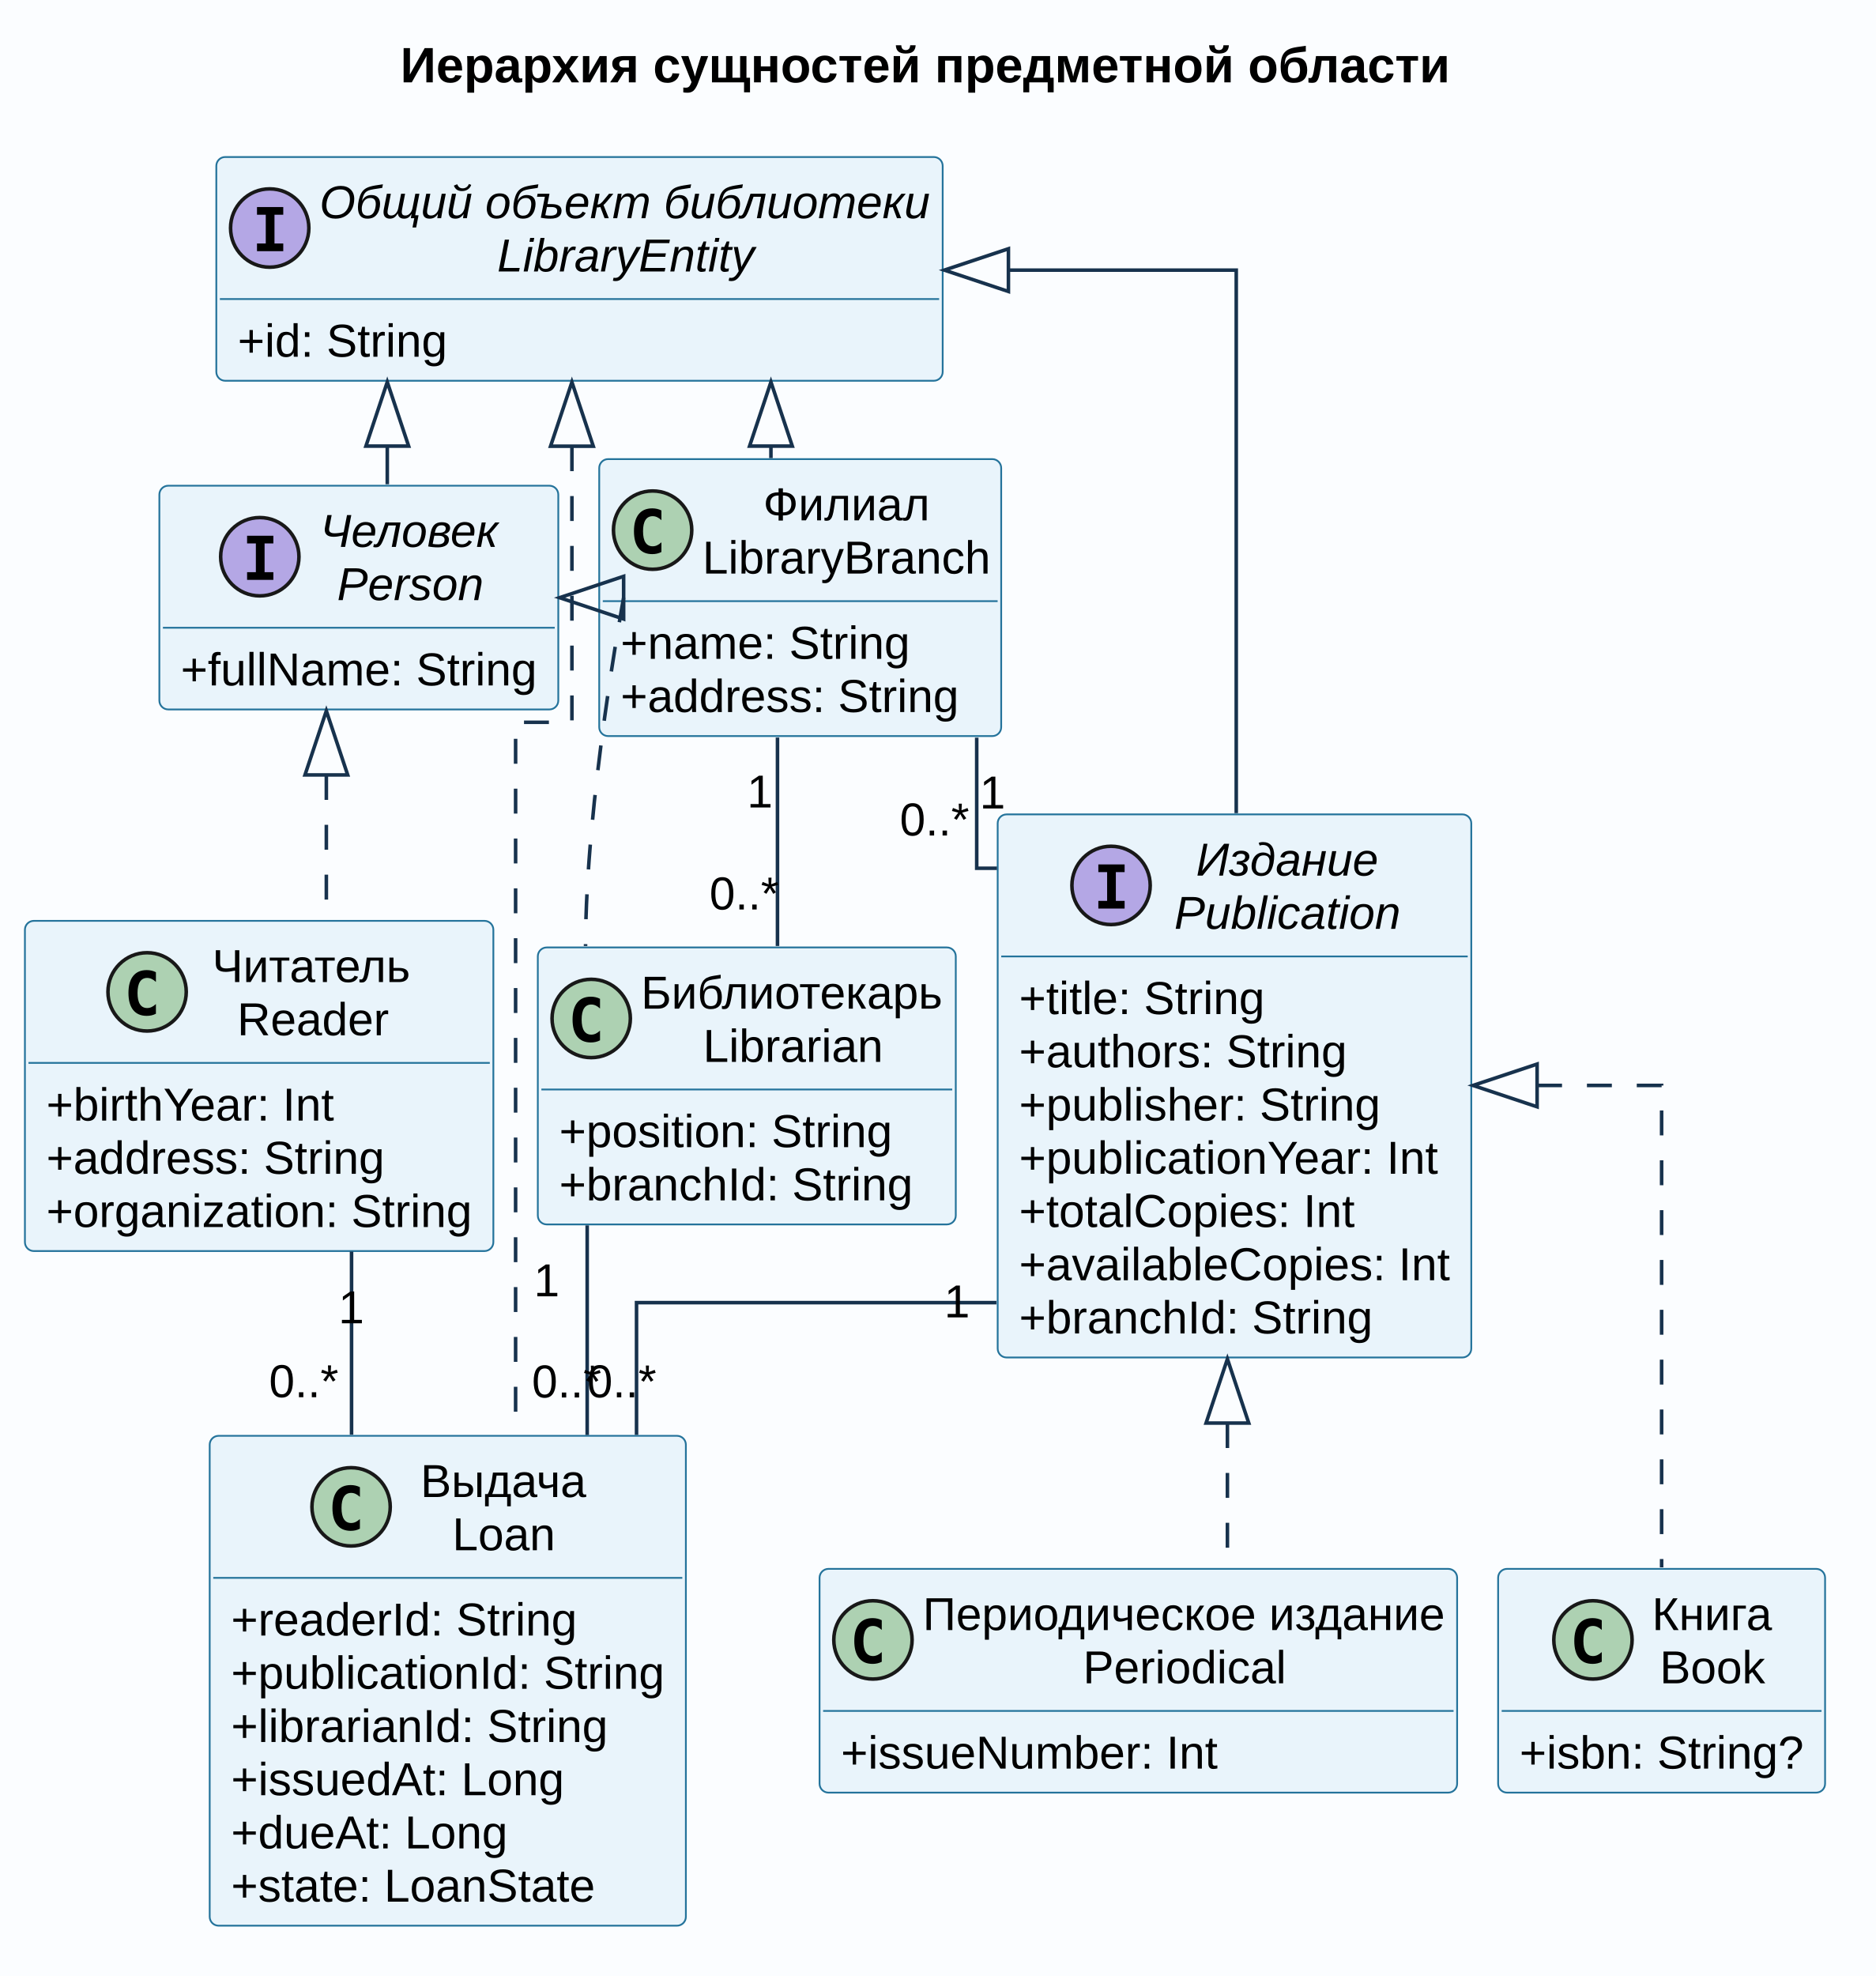
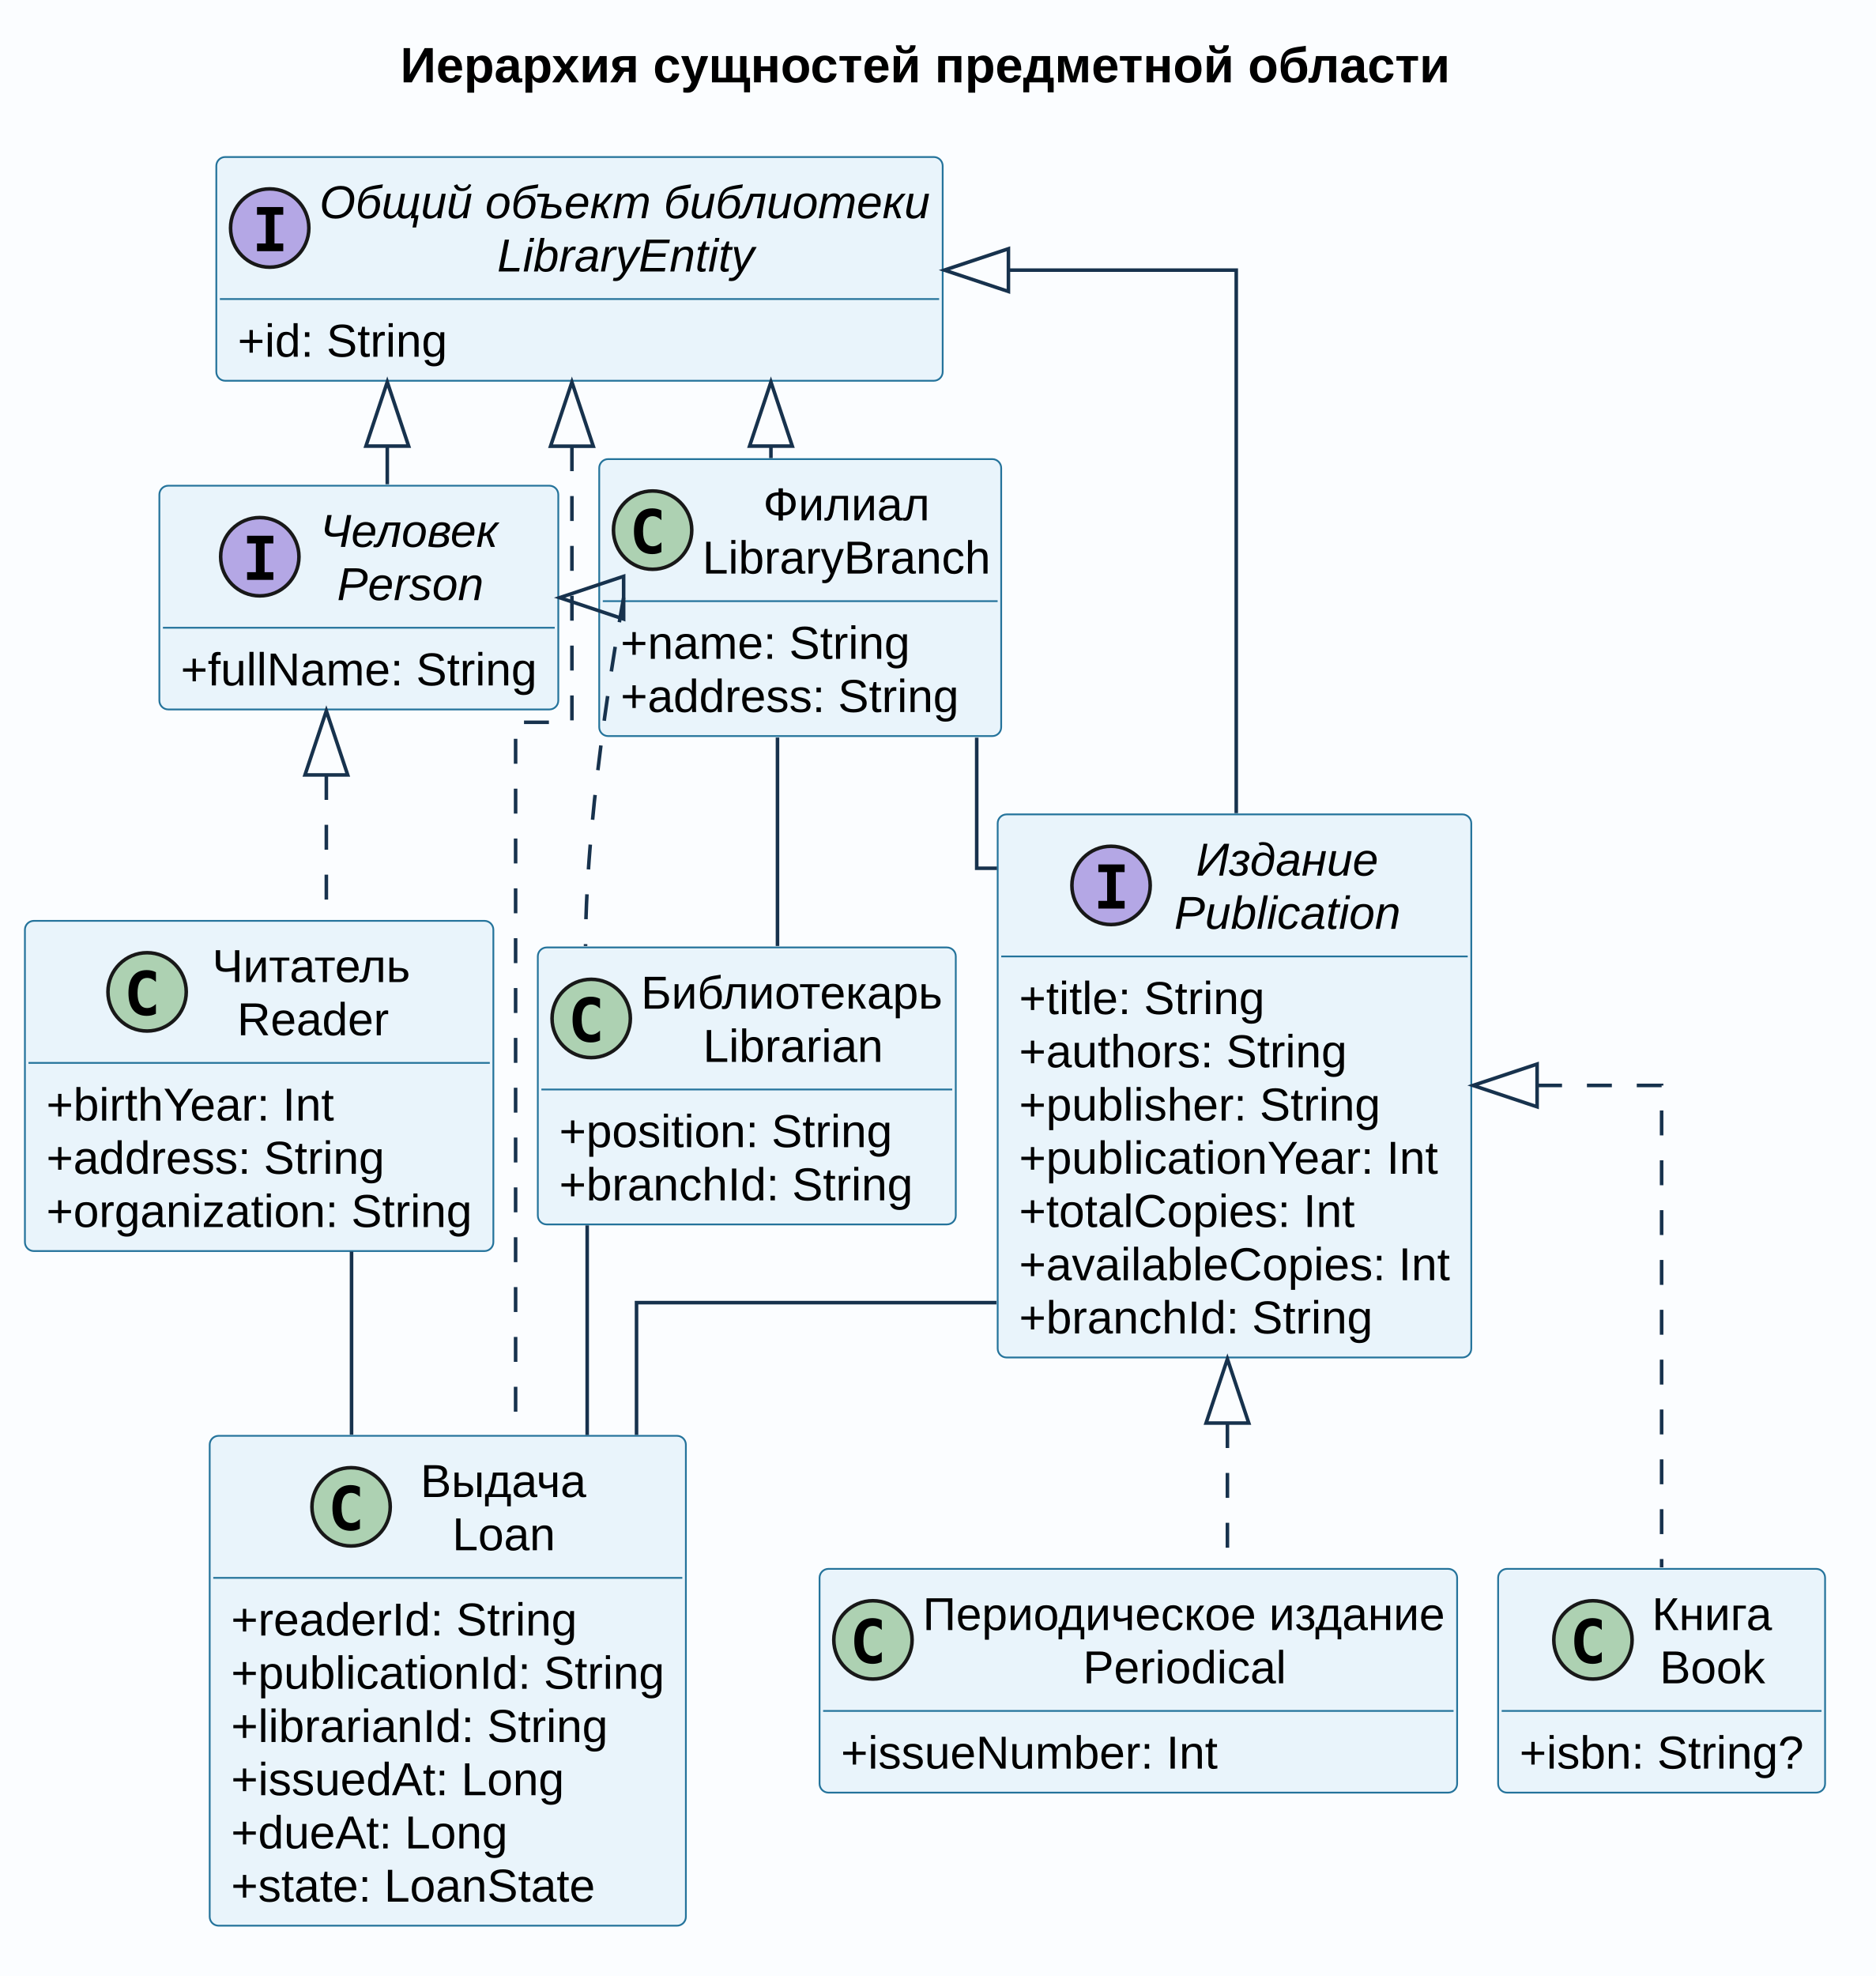
<svg xmlns="http://www.w3.org/2000/svg" version="1.1" data-diagram-type="CLASS" style="width:527px;height:555px;background:#FBFDFF;" width="527px" height="555px" viewBox="0 0 527 555" zoomAndPan="magnify" preserveAspectRatio="none" contentStyleType="text/css">
  <defs />
  <g font-family="sans-serif" lengthAdjust="spacing">
    <rect x="0" y="0" width="527" height="555" fill="#FBFDFF" style="stroke:none;" />
    <g class="title" data-source-line="21">
      <text x="112.453" y="23.132" fill="#000" font-size="14" textLength="295.818" font-weight="700" font-family="Arial">Иерархия сущностей предметной области</text>
    </g>
    <g class="entity" data-qualified-name="LibraryEntity" id="ent0001" data-source-line="23">
      <rect x="60.77" y="44.099" width="204.06" height="62.846" fill="#E9F4FB" style="stroke:#24739B;stroke-width:0.5;" rx="2.5" ry="2.5" />
      <ellipse cx="75.77" cy="64.047" rx="11" ry="11" fill="#B4A7E5" style="stroke:#181818;stroke-width:1;" />
      <path d="M72.198,60.313 L72.198,58.154 L79.577,58.154 L79.577,60.313 L77.112,60.313 L77.112,68.389 L79.577,68.389 L79.577,70.547 L72.198,70.547 L72.198,68.389 L74.663,68.389 L74.663,60.313 Z " fill="#000" />
      <text x="89.77" y="61.292" fill="#000" font-size="13" textLength="172.06" font-style="italic" font-family="Arial">Общий объект библиотеки</text>
      <text x="139.675" y="76.241" fill="#000" font-size="13" textLength="72.249" font-style="italic" font-family="Arial">LibraryEntity</text>
      <line x1="61.77" y1="83.996" x2="263.83" y2="83.996" style="stroke:#24739B;stroke-width:0.5;" />
      <text x="66.77" y="100.19" fill="#000" font-size="13" textLength="58.894" font-family="Arial">+id: String</text>
    </g>
    <g class="entity" data-qualified-name="Person" id="ent0002" data-source-line="26">
      <rect x="44.77" y="136.419" width="112.071" height="62.846" fill="#E9F4FB" style="stroke:#24739B;stroke-width:0.5;" rx="2.5" ry="2.5" />
      <ellipse cx="72.987" cy="156.367" rx="11" ry="11" fill="#B4A7E5" style="stroke:#181818;stroke-width:1;" />
      <path d="M69.415,152.633 L69.415,150.474 L76.795,150.474 L76.795,152.633 L74.329,152.633 L74.329,160.709 L76.795,160.709 L76.795,162.867 L69.415,162.867 L69.415,160.709 L71.88,160.709 L71.88,152.633 Z " fill="#000" />
      <text x="89.925" y="153.612" fill="#000" font-size="13" textLength="50.699" font-style="italic" font-family="Arial">Человек</text>
      <text x="94.679" y="168.561" fill="#000" font-size="13" textLength="41.19" font-style="italic" font-family="Arial">Person</text>
      <line x1="45.77" y1="176.316" x2="155.841" y2="176.316" style="stroke:#24739B;stroke-width:0.5;" />
      <text x="50.77" y="192.51" fill="#000" font-size="13" textLength="100.071" font-family="Arial">+fullName: String</text>
    </g>
    <g class="entity" data-qualified-name="Publication" id="ent0003" data-source-line="29">
      <rect x="280.28" y="228.739" width="133.05" height="152.539" fill="#E9F4FB" style="stroke:#24739B;stroke-width:0.5;" rx="2.5" ry="2.5" />
      <ellipse cx="312.134" cy="248.687" rx="11" ry="11" fill="#B4A7E5" style="stroke:#181818;stroke-width:1;" />
      <path d="M308.561,244.953 L308.561,242.794 L315.941,242.794 L315.941,244.953 L313.475,244.953 L313.475,253.029 L315.941,253.029 L315.941,255.187 L308.561,255.187 L308.561,253.029 L311.027,253.029 L311.027,244.953 Z " fill="#000" />
      <text x="335.992" y="245.932" fill="#000" font-size="13" textLength="51.372" font-style="italic" font-family="Arial">Издание</text>
      <text x="329.879" y="260.881" fill="#000" font-size="13" textLength="63.597" font-style="italic" font-family="Arial">Publication</text>
      <line x1="281.28" y1="268.636" x2="412.33" y2="268.636" style="stroke:#24739B;stroke-width:0.5;" />
      <text x="286.28" y="284.83" fill="#000" font-size="13" textLength="69.005" font-family="Arial">+title: String</text>
      <text x="286.28" y="299.779" fill="#000" font-size="13" textLength="92.136" font-family="Arial">+authors: String</text>
      <text x="286.28" y="314.727" fill="#000" font-size="13" textLength="101.531" font-family="Arial">+publisher: String</text>
      <text x="286.28" y="329.676" fill="#000" font-size="13" textLength="118.885" font-family="Arial">+publicationYear: Int</text>
      <text x="286.28" y="344.625" fill="#000" font-size="13" textLength="94.307" font-family="Arial">+totalCopies: Int</text>
      <text x="286.28" y="359.574" fill="#000" font-size="13" textLength="121.05" font-family="Arial">+availableCopies: Int</text>
      <text x="286.28" y="374.522" fill="#000" font-size="13" textLength="99.366" font-family="Arial">+branchId: String</text>
    </g>
    <g class="entity" data-qualified-name="Reader" id="ent0004" data-source-line="38">
      <rect x="7" y="258.639" width="131.603" height="92.744" fill="#E9F4FB" style="stroke:#24739B;stroke-width:0.5;" rx="2.5" ry="2.5" />
      <ellipse cx="41.327" cy="278.587" rx="11" ry="11" fill="#ADD1B2" style="stroke:#181818;stroke-width:1;" />
      <path d="M43.801,284.73 Q43.219,285.029 42.58,285.179 Q41.941,285.328 41.236,285.328 Q38.729,285.328 37.409,283.676 Q36.089,282.024 36.089,278.903 Q36.089,275.774 37.409,274.122 Q38.729,272.47 41.236,272.47 Q41.941,272.47 42.589,272.62 Q43.236,272.769 43.801,273.068 L43.801,275.79 Q43.17,275.209 42.576,274.94 Q41.983,274.67 41.352,274.67 Q40.007,274.67 39.322,275.737 Q38.637,276.803 38.637,278.903 Q38.637,280.995 39.322,282.062 Q40.007,283.128 41.352,283.128 Q41.983,283.128 42.576,282.859 Q43.17,282.589 43.801,282.008 Z " fill="#000" />
      <text x="59.622" y="275.832" fill="#000" font-size="13" textLength="56.653" font-family="Arial">Читатель</text>
      <text x="66.63" y="290.781" fill="#000" font-size="13" textLength="42.637" font-family="Arial">Reader</text>
      <line x1="8" y1="298.536" x2="137.603" y2="298.536" style="stroke:#24739B;stroke-width:0.5;" />
      <text x="13" y="314.73" fill="#000" font-size="13" textLength="82.018" font-family="Arial">+birthYear: Int</text>
      <text x="13" y="329.679" fill="#000" font-size="13" textLength="95.024" font-family="Arial">+address: String</text>
      <text x="13" y="344.627" fill="#000" font-size="13" textLength="119.603" font-family="Arial">+organization: String</text>
    </g>
    <g class="entity" data-qualified-name="Librarian" id="ent0005" data-source-line="43">
      <rect x="151.09" y="266.109" width="117.42" height="77.795" fill="#E9F4FB" style="stroke:#24739B;stroke-width:0.5;" rx="2.5" ry="2.5" />
      <ellipse cx="166.09" cy="286.057" rx="11" ry="11" fill="#ADD1B2" style="stroke:#181818;stroke-width:1;" />
      <path d="M168.563,292.2 Q167.982,292.499 167.343,292.649 Q166.704,292.798 165.998,292.798 Q163.491,292.798 162.172,291.146 Q160.852,289.494 160.852,286.373 Q160.852,283.244 162.172,281.592 Q163.491,279.94 165.998,279.94 Q166.704,279.94 167.351,280.09 Q167.999,280.239 168.563,280.538 L168.563,283.26 Q167.932,282.679 167.339,282.41 Q166.745,282.14 166.114,282.14 Q164.77,282.14 164.085,283.207 Q163.4,284.273 163.4,286.373 Q163.4,288.465 164.085,289.532 Q164.77,290.598 166.114,290.598 Q166.745,290.598 167.339,290.329 Q167.932,290.059 168.563,289.478 Z " fill="#000" />
      <text x="180.09" y="283.302" fill="#000" font-size="13" textLength="85.42" font-family="Arial">Библиотекарь</text>
      <text x="197.508" y="298.251" fill="#000" font-size="13" textLength="50.584" font-family="Arial">Librarian</text>
      <line x1="152.09" y1="306.006" x2="267.51" y2="306.006" style="stroke:#24739B;stroke-width:0.5;" />
      <text x="157.09" y="322.2" fill="#000" font-size="13" textLength="93.583" font-family="Arial">+position: String</text>
      <text x="157.09" y="337.149" fill="#000" font-size="13" textLength="99.366" font-family="Arial">+branchId: String</text>
    </g>
    <g class="entity" data-qualified-name="LibraryBranch" id="ent0006" data-source-line="47">
      <rect x="168.34" y="128.949" width="112.926" height="77.795" fill="#E9F4FB" style="stroke:#24739B;stroke-width:0.5;" rx="2.5" ry="2.5" />
      <ellipse cx="183.34" cy="148.897" rx="11" ry="11" fill="#ADD1B2" style="stroke:#181818;stroke-width:1;" />
      <path d="M185.813,155.04 Q185.232,155.339 184.593,155.489 Q183.954,155.638 183.248,155.638 Q180.741,155.638 179.422,153.986 Q178.102,152.334 178.102,149.213 Q178.102,146.084 179.422,144.432 Q180.741,142.78 183.248,142.78 Q183.954,142.78 184.601,142.93 Q185.249,143.079 185.813,143.378 L185.813,146.1 Q185.182,145.519 184.589,145.25 Q183.995,144.98 183.364,144.98 Q182.02,144.98 181.335,146.047 Q180.65,147.113 180.65,149.213 Q180.65,151.305 181.335,152.372 Q182.02,153.438 183.364,153.438 Q183.995,153.438 184.589,153.169 Q185.182,152.899 185.813,152.318 Z " fill="#000" />
      <text x="214.399" y="146.142" fill="#000" font-size="13" textLength="46.808" font-family="Arial">Филиал</text>
      <text x="197.34" y="161.091" fill="#000" font-size="13" textLength="80.926" font-family="Arial">LibraryBranch</text>
      <line x1="169.34" y1="168.846" x2="280.266" y2="168.846" style="stroke:#24739B;stroke-width:0.5;" />
      <text x="174.34" y="185.04" fill="#000" font-size="13" textLength="81.294" font-family="Arial">+name: String</text>
      <text x="174.34" y="199.989" fill="#000" font-size="13" textLength="95.024" font-family="Arial">+address: String</text>
    </g>
    <g class="entity" data-qualified-name="Book" id="ent0007" data-source-line="51">
      <rect x="420.87" y="440.649" width="91.854" height="62.846" fill="#E9F4FB" style="stroke:#24739B;stroke-width:0.5;" rx="2.5" ry="2.5" />
      <ellipse cx="447.511" cy="460.597" rx="11" ry="11" fill="#ADD1B2" style="stroke:#181818;stroke-width:1;" />
      <path d="M449.984,466.74 Q449.403,467.039 448.764,467.189 Q448.124,467.338 447.419,467.338 Q444.912,467.338 443.592,465.686 Q442.272,464.034 442.272,460.913 Q442.272,457.784 443.592,456.132 Q444.912,454.48 447.419,454.48 Q448.124,454.48 448.772,454.63 Q449.419,454.779 449.984,455.078 L449.984,457.8 Q449.353,457.219 448.759,456.95 Q448.166,456.68 447.535,456.68 Q446.19,456.68 445.506,457.747 Q444.821,458.813 444.821,460.913 Q444.821,463.005 445.506,464.072 Q446.19,465.138 447.535,465.138 Q448.166,465.138 448.759,464.869 Q449.353,464.599 449.984,464.018 Z " fill="#000" />
      <text x="464.097" y="457.842" fill="#000" font-size="13" textLength="33.985" font-family="Arial">Книга</text>
      <text x="466.275" y="472.791" fill="#000" font-size="13" textLength="29.631" font-family="Arial">Book</text>
      <line x1="421.87" y1="480.546" x2="511.724" y2="480.546" style="stroke:#24739B;stroke-width:0.5;" />
      <text x="426.87" y="496.74" fill="#000" font-size="13" textLength="79.854" font-family="Arial">+isbn: String?</text>
    </g>
    <g class="entity" data-qualified-name="Periodical" id="ent0008" data-source-line="54">
      <rect x="230.24" y="440.649" width="179.113" height="62.846" fill="#E9F4FB" style="stroke:#24739B;stroke-width:0.5;" rx="2.5" ry="2.5" />
      <ellipse cx="245.24" cy="460.597" rx="11" ry="11" fill="#ADD1B2" style="stroke:#181818;stroke-width:1;" />
      <path d="M247.713,466.74 Q247.132,467.039 246.493,467.189 Q245.854,467.338 245.148,467.338 Q242.641,467.338 241.322,465.686 Q240.002,464.034 240.002,460.913 Q240.002,457.784 241.322,456.132 Q242.641,454.48 245.148,454.48 Q245.854,454.48 246.501,454.63 Q247.149,454.779 247.713,455.078 L247.713,457.8 Q247.082,457.219 246.489,456.95 Q245.895,456.68 245.264,456.68 Q243.92,456.68 243.235,457.747 Q242.55,458.813 242.55,460.913 Q242.55,463.005 243.235,464.072 Q243.92,465.138 245.264,465.138 Q245.895,465.138 246.489,464.869 Q247.082,464.599 247.713,464.018 Z " fill="#000" />
      <text x="259.24" y="457.842" fill="#000" font-size="13" textLength="147.113" font-family="Arial">Периодическое издание</text>
      <text x="304.254" y="472.791" fill="#000" font-size="13" textLength="57.084" font-family="Arial">Periodical</text>
      <line x1="231.24" y1="480.546" x2="408.353" y2="480.546" style="stroke:#24739B;stroke-width:0.5;" />
      <text x="236.24" y="496.74" fill="#000" font-size="13" textLength="105.854" font-family="Arial">+issueNumber: Int</text>
    </g>
    <g class="entity" data-qualified-name="Loan" id="ent0009" data-source-line="57">
      <rect x="58.91" y="403.279" width="133.773" height="137.59" fill="#E9F4FB" style="stroke:#24739B;stroke-width:0.5;" rx="2.5" ry="2.5" />
      <ellipse cx="98.633" cy="423.227" rx="11" ry="11" fill="#ADD1B2" style="stroke:#181818;stroke-width:1;" />
      <path d="M101.106,429.37 Q100.525,429.669 99.886,429.819 Q99.247,429.968 98.541,429.968 Q96.035,429.968 94.715,428.316 Q93.395,426.664 93.395,423.543 Q93.395,420.414 94.715,418.762 Q96.035,417.11 98.541,417.11 Q99.247,417.11 99.894,417.26 Q100.542,417.409 101.106,417.708 L101.106,420.43 Q100.475,419.849 99.882,419.58 Q99.288,419.31 98.658,419.31 Q97.313,419.31 96.628,420.377 Q95.943,421.443 95.943,423.543 Q95.943,425.635 96.628,426.702 Q97.313,427.768 98.658,427.768 Q99.288,427.768 99.882,427.499 Q100.475,427.229 101.106,426.648 Z " fill="#000" />
      <text x="118.127" y="420.472" fill="#000" font-size="13" textLength="46.833" font-family="Arial">Выдача</text>
      <text x="127.084" y="435.421" fill="#000" font-size="13" textLength="28.92" font-family="Arial">Loan</text>
      <line x1="59.91" y1="443.176" x2="191.683" y2="443.176" style="stroke:#24739B;stroke-width:0.5;" />
      <text x="64.91" y="459.37" fill="#000" font-size="13" textLength="97.195" font-family="Arial">+readerId: String</text>
      <text x="64.91" y="474.319" fill="#000" font-size="13" textLength="121.773" font-family="Arial">+publicationId: String</text>
      <text x="64.91" y="489.267" fill="#000" font-size="13" textLength="105.86" font-family="Arial">+librarianId: String</text>
      <text x="64.91" y="504.216" fill="#000" font-size="13" textLength="93.596" font-family="Arial">+issuedAt: Long</text>
      <text x="64.91" y="519.165" fill="#000" font-size="13" textLength="77.708" font-family="Arial">+dueAt: Long</text>
      <text x="64.91" y="534.114" fill="#000" font-size="13" textLength="102.273" font-family="Arial">+state: LoanState</text>
    </g>
    <g class="link" data-entity-1="ent0001" data-entity-2="ent0002" id="lnk10" data-source-line="66" data-link-type="extension">
      <path d="M108.8,125.299 C108.8,134.579 108.8,126.729 108.8,136.009" style="stroke:#17324D;stroke-width:1;" fill="none" id="LibraryEntity-backto-Person" codeLine="66" />
      <polygon points="108.8,107.299,102.8,125.299,114.8,125.299,108.8,107.299" fill="none" style="stroke:#17324D;stroke-width:1;stroke-linejoin:miter;stroke-miterlimit:10;" />
    </g>
    <g class="link" data-entity-1="ent0001" data-entity-2="ent0003" id="lnk11" data-source-line="67" data-link-type="extension">
      <path d="M283.3,75.869 C325.76,75.869 347.3,75.869 347.3,75.869 C347.3,75.869 347.3,161.779 347.3,228.389" style="stroke:#17324D;stroke-width:1;" fill="none" id="LibraryEntity-backto-Publication" codeLine="67" />
      <polygon points="265.3,75.869,283.3,81.869,283.3,69.869,265.3,75.869" fill="none" style="stroke:#17324D;stroke-width:1;stroke-linejoin:miter;stroke-miterlimit:10;" />
    </g>
    <g class="link" data-entity-1="ent0001" data-entity-2="ent0006" id="lnk12" data-source-line="68" data-link-type="extension">
      <path d="M216.58,125.299 C216.58,132.179 216.58,121.539 216.58,128.669" style="stroke:#17324D;stroke-width:1;stroke-dasharray:7,7;" fill="none" id="LibraryEntity-backto-LibraryBranch" codeLine="68" />
      <polygon points="216.58,107.299,210.58,125.299,222.58,125.299,216.58,107.299" fill="none" style="stroke:#17324D;stroke-width:1;stroke-linejoin:miter;stroke-miterlimit:10;" />
    </g>
    <g class="link" data-entity-1="ent0001" data-entity-2="ent0009" id="lnk13" data-source-line="69" data-link-type="extension">
      <path d="M160.67,125.329 C160.67,163.049 160.67,202.869 160.67,202.869 C160.67,202.869 144.85,202.869 144.85,202.869 C144.85,202.869 144.85,323.339 144.85,403.099" style="stroke:#17324D;stroke-width:1;stroke-dasharray:7,7;" fill="none" id="LibraryEntity-backto-Loan" codeLine="69" />
      <polygon points="160.67,107.329,154.67,125.329,166.67,125.329,160.67,107.329" fill="none" style="stroke:#17324D;stroke-width:1;stroke-linejoin:miter;stroke-miterlimit:10;" />
    </g>
    <g class="link" data-entity-1="ent0002" data-entity-2="ent0004" id="lnk14" data-source-line="70" data-link-type="extension">
      <path d="M91.68,217.659 C91.68,235.069 91.68,238.969 91.68,258.289" style="stroke:#17324D;stroke-width:1;stroke-dasharray:7,7;" fill="none" id="Person-backto-Reader" codeLine="70" />
      <polygon points="91.68,199.659,85.68,217.659,97.68,217.659,91.68,199.659" fill="none" style="stroke:#17324D;stroke-width:1;stroke-linejoin:miter;stroke-miterlimit:10;" />
    </g>
    <g class="link" data-entity-1="ent0002" data-entity-2="ent0005" id="lnk15" data-source-line="71" data-link-type="extension">
      <path d="M175.2,167.869 C175.2,167.869 164.5,225.189 164.5,265.709" style="stroke:#17324D;stroke-width:1;stroke-dasharray:7,7;" fill="none" id="Person-backto-Librarian" codeLine="71" />
      <polygon points="157.2,167.869,175.2,173.869,175.2,161.869,157.2,167.869" fill="none" style="stroke:#17324D;stroke-width:1;stroke-linejoin:miter;stroke-miterlimit:10;" />
    </g>
    <g class="link" data-entity-1="ent0003" data-entity-2="ent0007" id="lnk16" data-source-line="72" data-link-type="extension">
      <path d="M431.82,304.869 C459.31,304.869 466.8,304.869 466.8,304.869 C466.8,304.869 466.8,391.719 466.8,440.229" style="stroke:#17324D;stroke-width:1;stroke-dasharray:7,7;" fill="none" id="Publication-backto-Book" codeLine="72" />
      <polygon points="413.82,304.869,431.82,310.869,431.82,298.869,413.82,304.869" fill="none" style="stroke:#17324D;stroke-width:1;stroke-linejoin:miter;stroke-miterlimit:10;" />
    </g>
    <g class="link" data-entity-1="ent0003" data-entity-2="ent0008" id="lnk17" data-source-line="73" data-link-type="extension">
      <path d="M344.82,399.699 C344.82,420.459 344.82,423.779 344.82,440.499" style="stroke:#17324D;stroke-width:1;stroke-dasharray:7,7;" fill="none" id="Publication-backto-Periodical" codeLine="73" />
      <polygon points="344.82,381.699,338.82,399.699,350.82,399.699,344.82,381.699" fill="none" style="stroke:#17324D;stroke-width:1;stroke-linejoin:miter;stroke-miterlimit:10;" />
    </g>
    <g class="link" data-entity-1="ent0004" data-entity-2="ent0009" id="lnk18" data-source-line="75" data-link-type="association">
      <path d="M98.76,351.549 C98.76,367.479 98.76,385.659 98.76,402.979" style="stroke:#17324D;stroke-width:1;" fill="none" id="Reader-Loan" codeLine="75" />
-       <text x="95.076" y="371.676" fill="#000" font-size="13" font-family="Arial">1</text>
-       <text x="75.565" y="392.429" fill="#000" font-size="13" textLength="19.513" font-family="Arial">0..*</text>
    </g>
    <g class="link" data-entity-1="ent0003" data-entity-2="ent0009" id="lnk19" data-source-line="76" data-link-type="association">
      <path d="M279.93,365.869 C233.08,365.869 178.82,365.869 178.82,365.869 C178.82,365.869 178.82,382.729 178.82,403.019" style="stroke:#17324D;stroke-width:1;" fill="none" id="Publication-Loan" codeLine="76" />
-       <text x="265.245" y="370.005" fill="#000" font-size="13" font-family="Arial">1</text>
-       <text x="164.882" y="392.473" fill="#000" font-size="13" textLength="19.513" font-family="Arial">0..*</text>
    </g>
    <g class="link" data-entity-1="ent0005" data-entity-2="ent0009" id="lnk20" data-source-line="77" data-link-type="association">
      <path d="M164.96,344.179 C164.96,361.729 164.96,382.969 164.96,403.049" style="stroke:#17324D;stroke-width:1;" fill="none" id="Librarian-Loan" codeLine="77" />
-       <text x="149.973" y="364.098" fill="#000" font-size="13" font-family="Arial">1</text>
-       <text x="149.419" y="392.507" fill="#000" font-size="13" textLength="19.513" font-family="Arial">0..*</text>
    </g>
    <g class="link" data-entity-1="ent0006" data-entity-2="ent0005" id="lnk21" data-source-line="78" data-link-type="association">
      <path d="M218.42,207.149 C218.42,225.519 218.42,247.329 218.42,265.699" style="stroke:#17324D;stroke-width:1;" fill="none" id="LibraryBranch-Librarian" codeLine="78" />
-       <text x="209.863" y="226.798" fill="#000" font-size="13" font-family="Arial">1</text>
-       <text x="199.305" y="255.442" fill="#000" font-size="13" textLength="19.513" font-family="Arial">0..*</text>
    </g>
    <g class="link" data-entity-1="ent0006" data-entity-2="ent0003" id="lnk22" data-source-line="79" data-link-type="association">
      <path d="M274.39,207.189 C274.39,225.739 274.39,243.869 274.39,243.869 C274.39,243.869 276.53,243.869 280.08,243.869" style="stroke:#17324D;stroke-width:1;" fill="none" id="LibraryBranch-Publication" codeLine="79" />
-       <text x="275.21" y="227.079" fill="#000" font-size="13" font-family="Arial">1</text>
-       <text x="252.771" y="234.662" fill="#000" font-size="13" textLength="19.513" font-family="Arial">0..*</text>
    </g>
  </g>
</svg>
